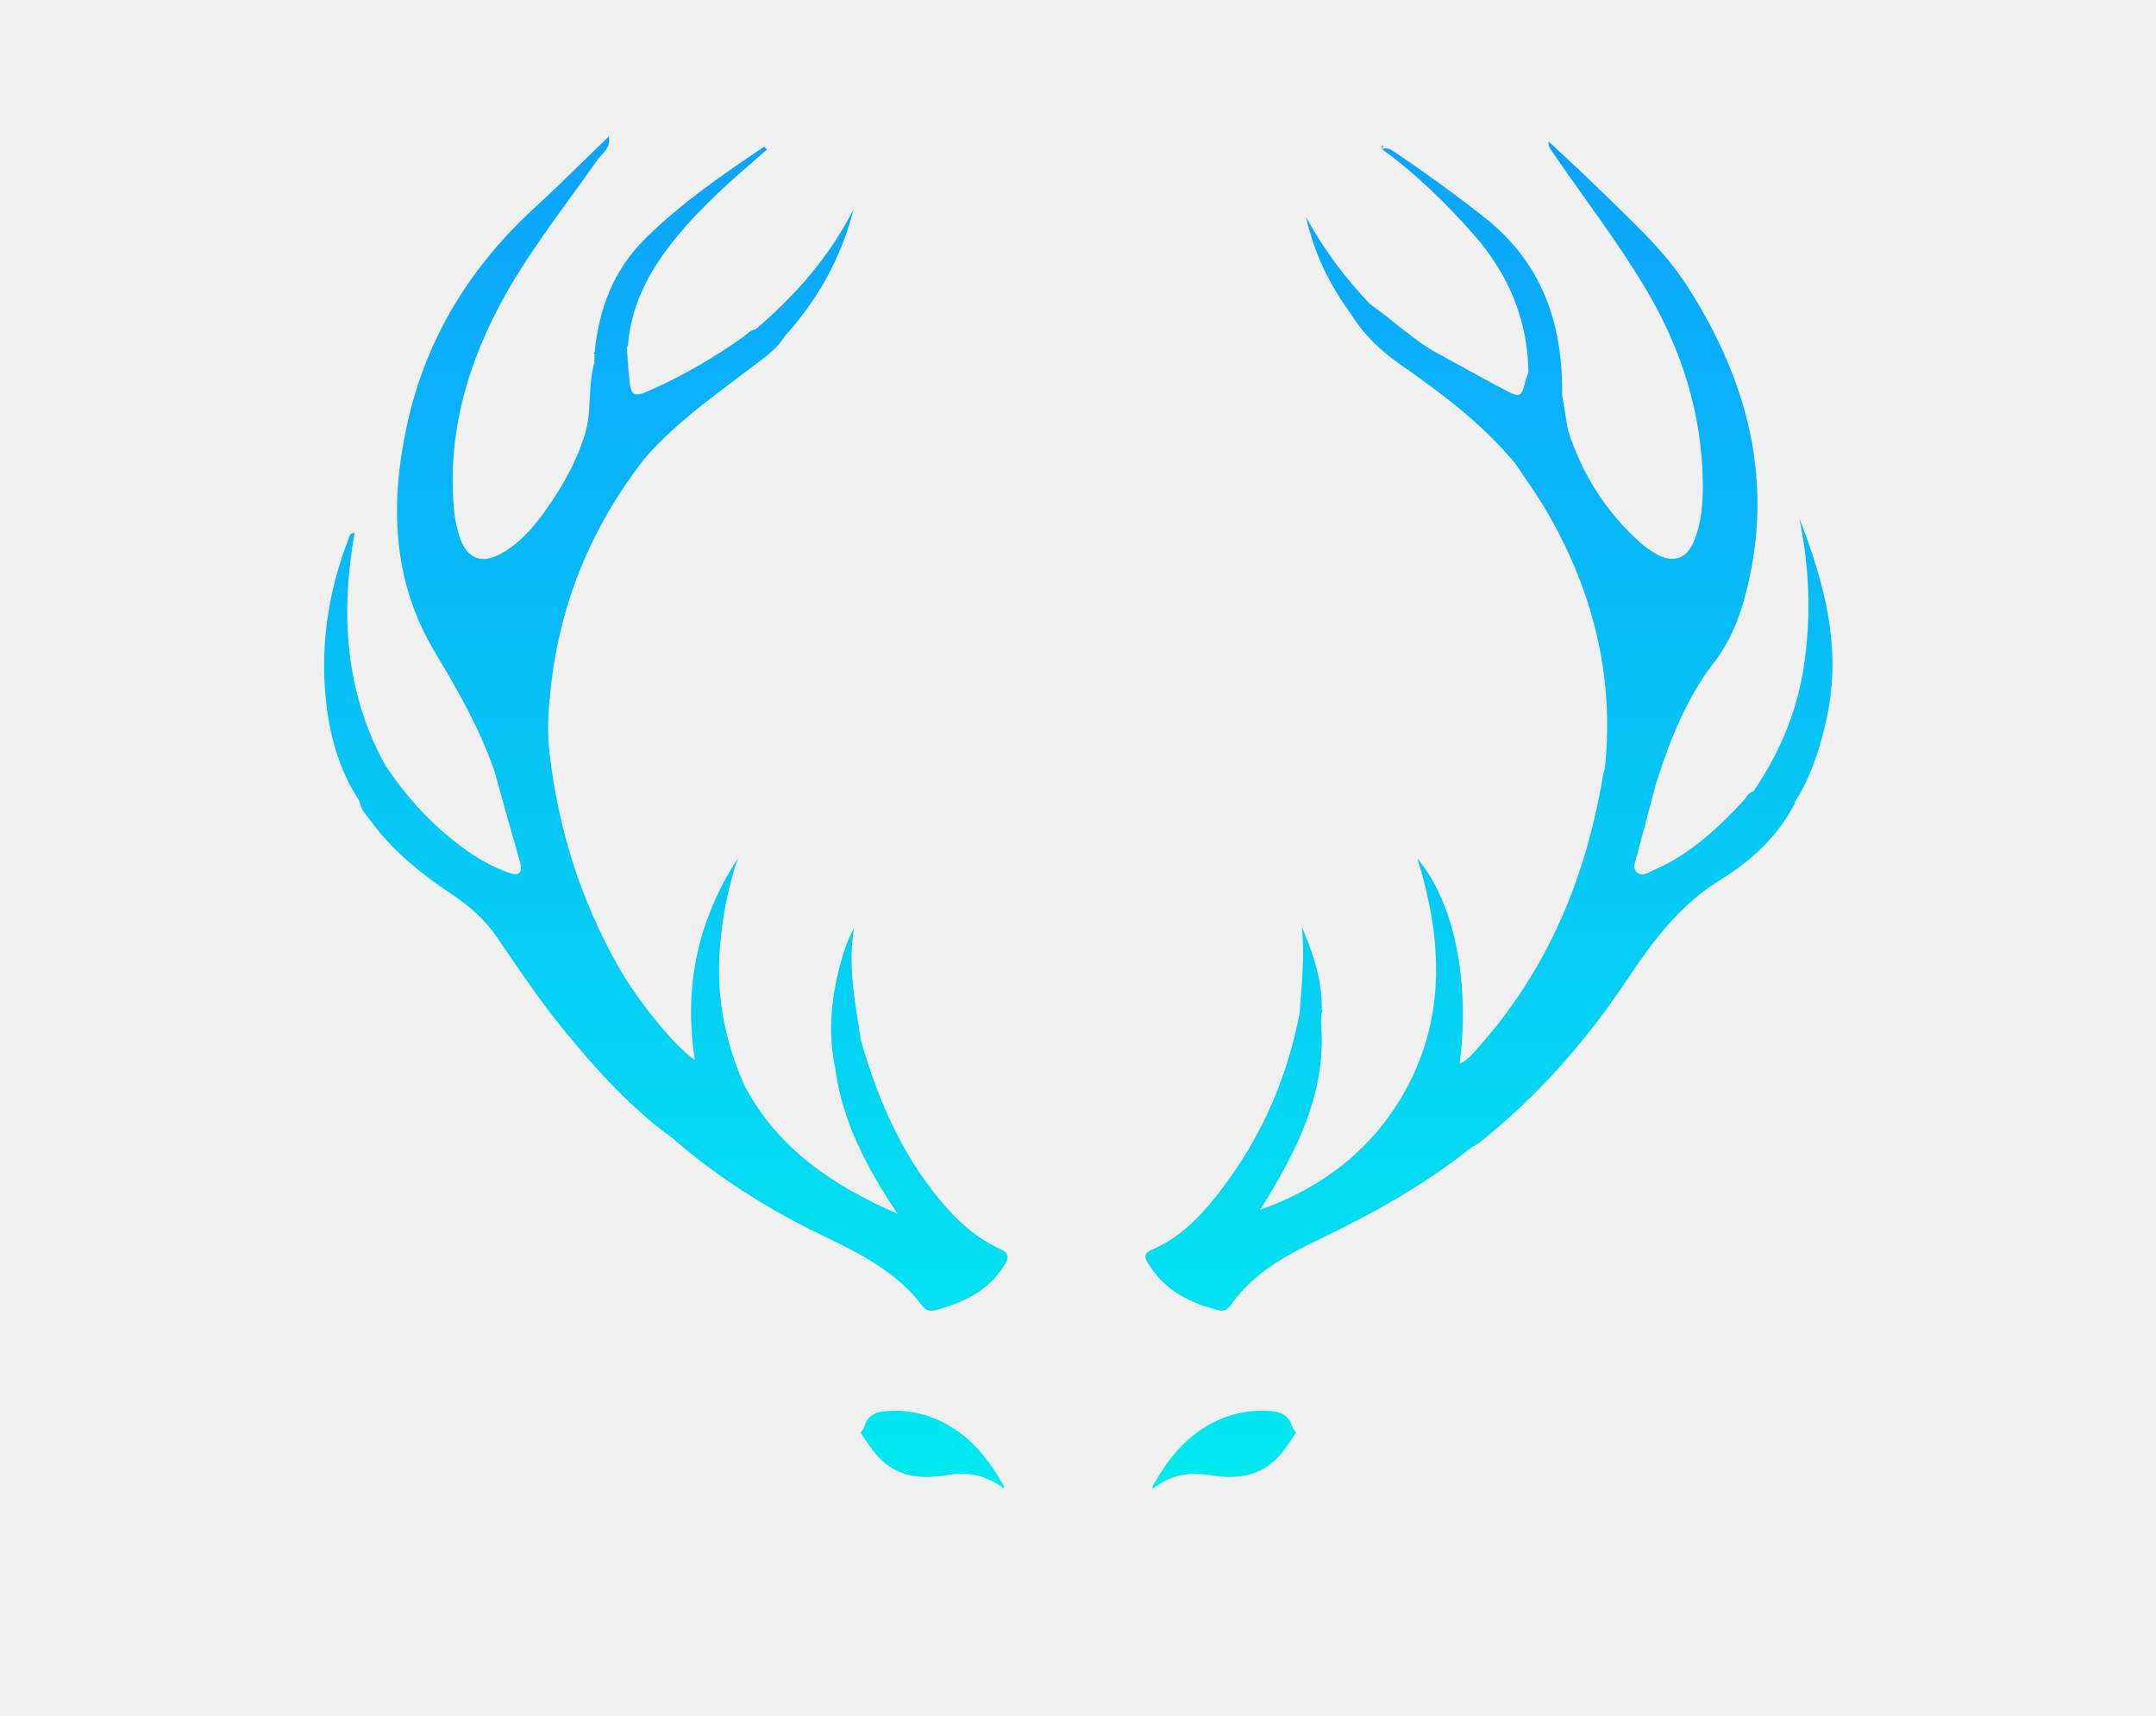
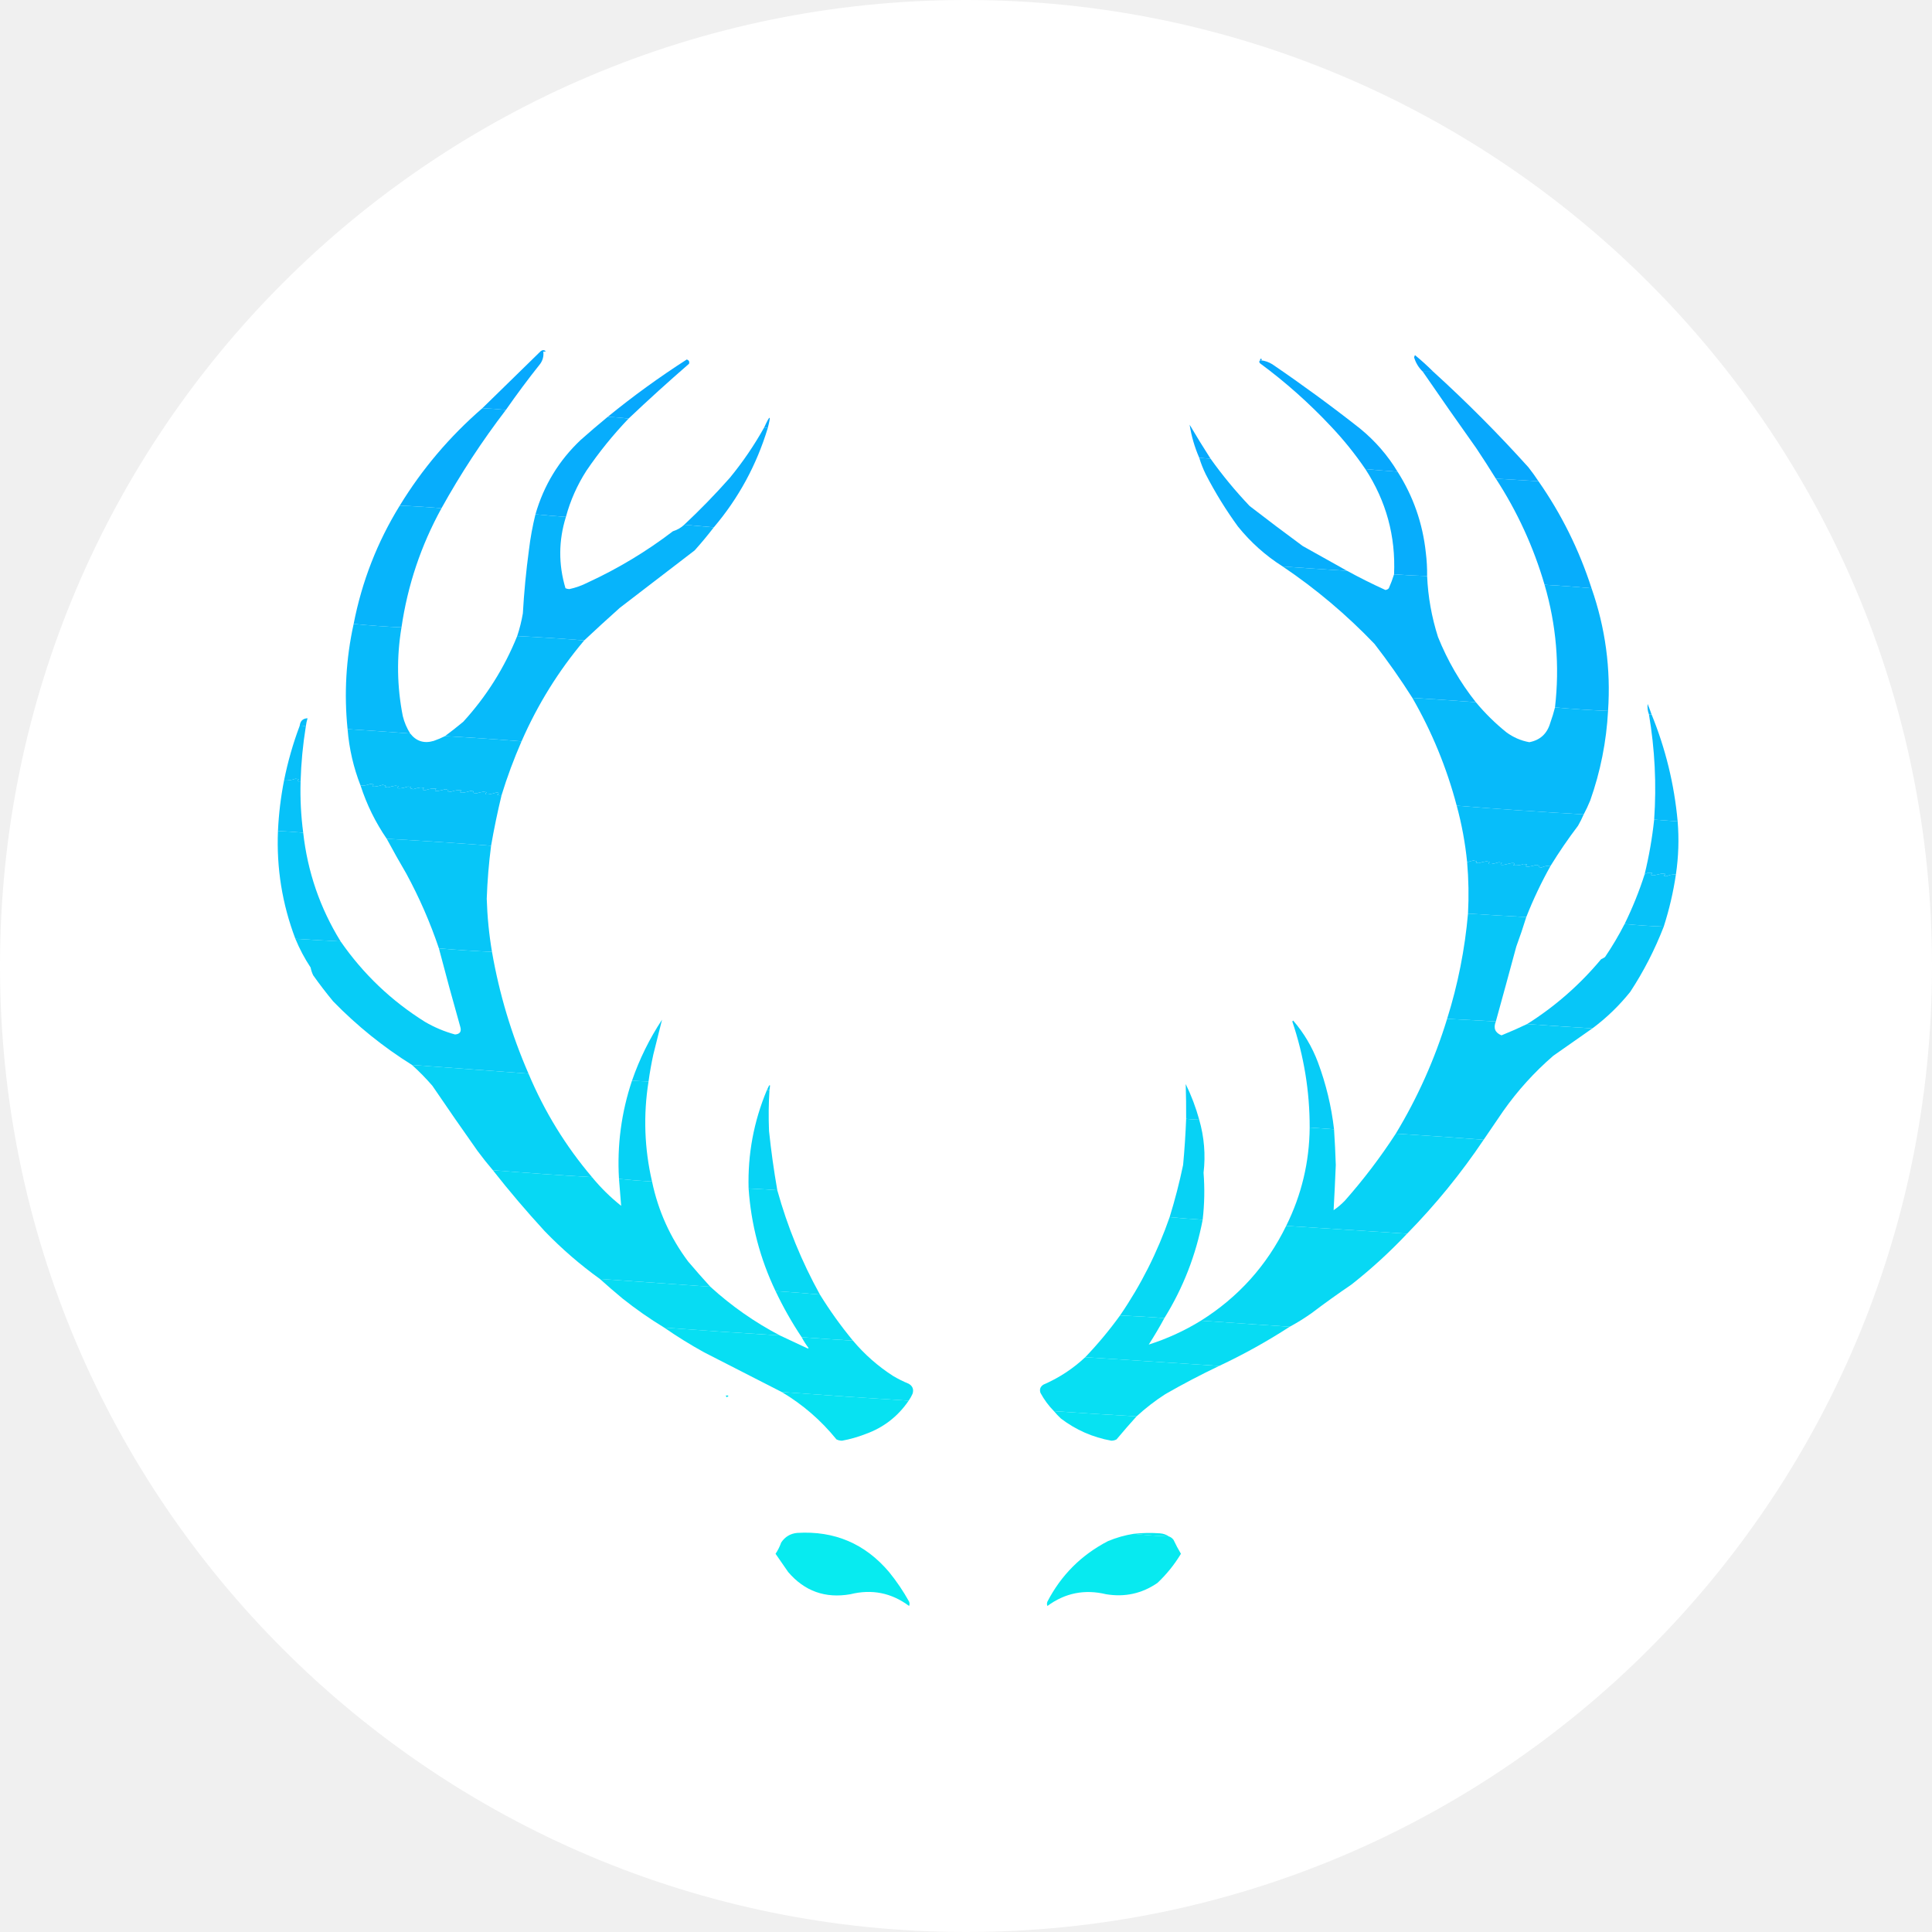
- <svg xmlns="http://www.w3.org/2000/svg" id="Layer_2" viewBox="0 0 2388 1900">
-   <defs>
-     <style>
-       .cls-1 {
-       fill: #fff;
-       }
- 
-       .cls-2 {
-       fill: url(#linear-gradient);
-       }
-     </style>
-     <linearGradient id="linear-gradient" x1="1194.28" y1="1648.81" x2="1194.28" y2="151.18" gradientUnits="userSpaceOnUse">
-       <stop offset="0" stop-color="#00eaef" />
-       <stop offset="1" stop-color="#0ca3fb" />
-     </linearGradient>
-   </defs>
-   <path class="cls-2" d="M674.16,151.3s.09-.12.09-.12c1.1.28,2.2.57,3.31.85-1.13-.24-2.26-.49-3.39-.73ZM1532.28,161.29l-1.51-.24c-.05,1.39-.1,2.78-.14,4.17,0,0,.05.07.05.06h0s0,0,0,0c0,0,.02,0,.02,0,0,0-.01,0-.02-.01.53-1.33,1.06-2.65,1.6-3.97ZM1992.9,573.9c11.29,54.66,13.36,109.6,4.97,164.78-7.66,50.35-27.19,96.05-55.81,138-5.87,1.07-7.57,6.64-10.98,10.31-28.88,30.99-59.66,59.6-99.15,76.74-5.82,2.53-13.12,8.2-19.2,2.28-5.04-4.91-1.31-12.04.27-18.05,7.01-26.72,14.16-53.41,21.25-80.11,15.32-47.96,33.46-94.42,64.78-134.86,16.03-20.7,26.23-44.88,33.13-70.08,34.36-125.41,5.01-239.4-63.35-345.97-25.82-40.25-61.46-71.91-95.16-105.14-19.01-18.74-38.81-36.68-58.25-54.97-.75,4.29.67,6.61,2.19,8.85,35.04,51.53,73.43,100.77,105.34,154.44,39.4,66.26,62.23,137.5,63.14,215,.26,21.96-1.35,44-9.98,64.62-8.01,19.15-22.45,24.23-40.54,14.49-6.55-3.53-12.89-7.85-18.43-12.81-38.29-34.28-64.89-76.17-80.51-125.09-2.13-12.98-4.27-25.95-6.4-38.93,1.01-78.51-22.03-146.2-86-196.59-32.65-25.71-66.24-50-100.65-73.22-4.06-2.74-8.04-4.41-12.84-2.31,37.56,27.16,70.46,59.38,101.06,94,38.85,43.96,60.52,94.88,61.12,154.08h0c-.9,2.11-2.11,4.14-2.66,6.34-5.25,20.95-5.7,21.54-24.53,11.7-24.52-12.81-48.55-26.56-72.9-39.71-27.56-14.89-49.77-37.06-75.24-54.79-27.96-29.01-51.71-61.11-71.08-96.65,8.75,39.35,25.78,74.71,49.4,107.02,13.81,22.44,32.4,40.6,53.68,55.45,46.76,32.63,92.26,66.52,128.84,110.89,10.8,16.2,22.37,31.95,32.29,48.68,52.85,89.14,77.77,184.87,66.84,288.83-.72,2.76-1.67,5.49-2.14,8.29-18.81,112.96-61.25,215.06-138.37,301.23-5.81,6.49-11.28,13.55-20.43,17.97,12.12-90.87-6.18-180.34-46.72-227.44,31.44,100.15,31.67,195.76-30.62,284.38-36.29,50.62-85.23,83.71-143.46,104.57,39.8-64.1,74.19-129.13,67.31-207.63.23-3.48.47-6.95.7-10.43.41-.89.92-1.75,1.17-2.67.07-.26-.63-.73-.98-1.09.73-32.41-9.61-62.04-21.98-91.25,3.22,31.87-.24,63.32-2.42,94.79-13.28,69.42-40.37,133.18-82.33,189.82-21.9,29.56-46.29,57.98-81.82,72.79-10.79,4.49-6.42,10.79-2.86,16.48,18,28.77,45.78,42.79,77.59,50.53,6.02,1.47,10.08-1.45,13.21-5.96,24.38-35.1,60.32-54.66,97.49-72.52,59.71-28.69,117.39-60.69,169.29-102.3,2.48-1.39,5.21-2.49,7.42-4.23,64.49-50.95,118.22-111.93,163.68-179.97,28.74-43.02,58.41-83.5,103.86-111.61,33.23-20.55,62.92-47.07,81.76-83.01.43-.71.96-1.39,1.24-2.16.05-.15-.21-.41-.49-.68,18.5-28.94,28.55-60.59,35.79-94.27,16.74-77.89-2.93-149.71-30.53-220.88ZM1107.32,1383.34c-26.72-12.16-47.76-31.8-66.37-54.23-43.11-51.94-68.96-112.39-87.4-176.52-6.12-41.31-14.99-82.43-7.54-124.82-5.46,10.24-9.54,20.35-12.62,30.77-12.21,41.33-17.45,83.17-8.05,125.91,7.78,59.67,36.13,110.77,68.73,160.09-71.31-31.11-133-72.2-169.71-142.55-21.2-47.78-31.08-97.61-27.19-149.96,2.57-34.55,8.89-68.34,20.1-101.19-43.82,67.33-60.45,141-47.59,223.35-23.64-16.04-64.03-66.87-84.57-103.08-41.87-73.83-66.89-153.02-76.46-237.24-2.25-19.98-1.83-39.96.22-59.94.64-.77.72-1.6.25-2.49,8.86-98.7,44.61-186.68,105.67-264.54,34.64-39.63,77.6-69.38,119.03-101.07,12.97-9.92,27.1-19.38,35.87-34.07,36.67-40.48,62.35-86.87,75.71-140.01-26.45,52.39-64.26,95.33-108.5,133.05-5.62.57-8.95,4.99-13.09,7.95-32.98,23.59-67.93,43.75-105,60.17-16.7,7.4-19.87,5.56-21.77-12.75-1.24-11.97-1.91-24-2.83-36.01.84-.23,1.28-.78,1.3-1.65.1-1.12.2-2.25.3-3.36,3.77-38.52,19.85-72.04,42.64-102.56,27.48-36.79,61.01-67.75,95.71-97.52,5.16-4.43,10.2-8.98,15.3-13.48-1-1.05-1.99-2.09-2.99-3.14-46.28,31.18-92.3,62.61-132.2,102.27-34.86,34.65-50.83,77.32-55.62,125.15l-.97,1.15s.82,1.25.82,1.25c.3-.43.45-.87.44-1.33,0,.45-.14.89-.44,1.33-.04,3.08-.09,6.17-.13,9.26-7.12,24.39-3.06,50.16-9.16,74.68-9.24,33.24-26.05,62.74-45.95,90.48-12.48,17.39-26.57,33.6-45.24,44.89-23.83,14.4-41.13,8.29-49.4-18.11-3.24-10.35-5.18-21.33-6.07-32.17-6.34-77.15,12.65-148.83,47.65-216.96,30.71-59.78,72.82-111.94,111.09-166.67,5.55-7.94,16.09-13.97,12.87-26.37l.09-.12c-26.94,25.98-53.31,52.58-80.92,77.81-71.38,65.24-120.4,143.54-141.75,238.38-19.88,88.35-17.76,175.08,29.85,254.57,25.55,42.67,50.05,85.21,66.2,132.28,9.32,33.21,18.5,66.46,28.02,99.61,4.08,14.2-1.41,17.08-13.73,12.41-15.63-5.92-30.24-13.76-43.95-23.38-36.79-25.84-66.71-58.21-91.42-95.57-44.6-80.97-49.49-167.55-33.79-257.2-6.26,1.04-5.86,4.65-6.74,6.94-21.8,56.34-31.14,114.76-25.43,174.87,3.89,40.96,14.43,80.41,37.56,115.43,1.4,9.68,8.3,16.3,13.68,23.59,24.36,32.99,56.06,58.03,89.78,80.53,18.99,12.67,35.5,27.37,48.46,46.27,23.82,34.73,47.13,69.86,73.81,102.53,36.18,44.3,74.33,86.68,120.97,120.5,51.14,44.56,108.16,80.13,169.16,109.31,40.32,19.29,79.59,39.67,107.41,76.3,3.63,4.78,7.81,6.69,13.43,5.21,31.38-8.23,59.72-21.03,77.7-50.2,5.29-8.58,5.29-13.26-5.23-18.05ZM1063.77,1587.56c-26.21-19.47-54.37-26.9-83.51-24.35-10.37.91-18.98,4.29-23.21,17.58-.79,2.47-2.62,4.29-3.97,6.41,5.85,8.14,11.28,16.91,17.64,24.3,17.6,20.43,38.45,25.19,60.09,24.45,7.83-.27,15.58-1.65,23.35-2.69,19.99-2.67,39.25,1.51,57.52,15.47,1.2-1.56.15-2.83-.57-4.1-13.05-22.92-28.48-43.07-47.34-57.07ZM1408.27,1563.17c-29.14-2.52-57.3,4.93-83.49,24.43-18.84,14.03-34.27,34.18-47.3,57.12-.72,1.27-1.77,2.54-.57,4.1,18.26-13.97,37.52-18.18,57.51-15.52,7.76,1.03,15.52,2.4,23.35,2.66,21.63.72,42.48-4.06,60.07-24.51,6.36-7.39,11.78-16.17,17.63-24.31-1.35-2.12-3.18-3.94-3.97-6.41-4.25-13.28-12.86-16.66-23.22-17.56Z" />
+ <svg xmlns="http://www.w3.org/2000/svg" width="80" height="80" viewBox="0 0 80 80" fill="none">
+   <path d="M0 40C0 17.909 17.909 0 40 0C62.091 0 80 17.909 80 40C80 62.091 62.091 80 40 80C17.909 80 0 62.091 0 40Z" fill="white" />
+   <g opacity="0.97">
+     <path fill-rule="evenodd" clip-rule="evenodd" d="M20.948 16.973C20.624 16.941 20.3 16.917 19.975 16.901C20.777 16.116 21.581 15.329 22.389 14.542C22.456 14.486 22.528 14.486 22.605 14.542C22.57 14.559 22.535 14.566 22.497 14.56C22.519 14.745 22.477 14.913 22.371 15.064C21.875 15.686 21.401 16.323 20.948 16.973Z" fill="#00A7FD" />
+     <path fill-rule="evenodd" clip-rule="evenodd" d="M59.346 15.389H58.914C58.743 15.223 58.622 15.025 58.554 14.794C58.566 14.764 58.578 14.734 58.59 14.704C58.854 14.921 59.106 15.149 59.346 15.389Z" fill="#00A1FD" />
+     <path fill-rule="evenodd" clip-rule="evenodd" d="M52.214 14.92H52.178C52.173 14.889 52.185 14.865 52.214 14.848C52.26 14.876 52.26 14.899 52.214 14.92Z" fill="#00A1FD" />
+     <path fill-rule="evenodd" clip-rule="evenodd" d="M26.027 17.334C25.741 17.296 25.453 17.272 25.162 17.262C26.208 16.408 27.3 15.616 28.44 14.884C28.528 14.918 28.558 14.978 28.53 15.064C27.679 15.802 26.844 16.558 26.027 17.334Z" fill="#00A6FD" />
+     <path fill-rule="evenodd" clip-rule="evenodd" d="M52.178 14.92H52.214C52.378 14.937 52.534 14.991 52.682 15.082C53.925 15.929 55.138 16.817 56.32 17.748C56.943 18.258 57.459 18.852 57.869 19.531C57.424 19.5 56.98 19.464 56.536 19.423C56.111 18.799 55.637 18.21 55.114 17.658C54.21 16.694 53.231 15.823 52.178 15.046C52.131 15 52.132 14.958 52.178 14.92Z" fill="#00A6FD" />
+     <path fill-rule="evenodd" clip-rule="evenodd" d="M58.914 15.389H59.346C60.727 16.643 62.041 17.964 63.29 19.351C63.436 19.538 63.575 19.73 63.705 19.927C63.116 19.889 62.528 19.853 61.94 19.819C61.677 19.395 61.407 18.974 61.129 18.558C60.381 17.506 59.642 16.449 58.914 15.389Z" fill="#00A6FD" />
+     <path fill-rule="evenodd" clip-rule="evenodd" d="M19.975 16.901C20.3 16.917 20.624 16.941 20.948 16.973C19.961 18.263 19.072 19.619 18.282 21.044C17.707 20.995 17.13 20.959 16.553 20.936C17.48 19.419 18.62 18.075 19.975 16.901Z" fill="#00ABFC" />
+     <path fill-rule="evenodd" clip-rule="evenodd" d="M25.162 17.262C25.453 17.272 25.741 17.296 26.027 17.334C25.384 18.006 24.801 18.727 24.28 19.495C23.899 20.088 23.617 20.724 23.433 21.404C23.011 21.373 22.591 21.337 22.172 21.296C22.517 20.096 23.142 19.069 24.046 18.216C24.413 17.89 24.785 17.572 25.162 17.262Z" fill="#00ABFC" />
+     <path fill-rule="evenodd" clip-rule="evenodd" d="M31.79 17.73C31.742 17.718 31.694 17.706 31.646 17.694C31.889 17.157 31.937 17.169 31.79 17.73Z" fill="#00A7FD" />
+     <path fill-rule="evenodd" clip-rule="evenodd" d="M50.125 18.991C49.968 18.982 49.812 18.97 49.657 18.954C49.465 18.511 49.332 18.055 49.26 17.586C49.54 18.061 49.828 18.529 50.125 18.991Z" fill="#00A7FD" />
+     <path fill-rule="evenodd" clip-rule="evenodd" d="M31.646 17.694C31.694 17.706 31.742 17.718 31.79 17.73C31.325 19.26 30.581 20.629 29.557 21.836C29.149 21.797 28.741 21.761 28.332 21.728C28.992 21.11 29.623 20.461 30.223 19.783C30.76 19.129 31.234 18.433 31.646 17.694Z" fill="#00ACFC" />
+     <path fill-rule="evenodd" clip-rule="evenodd" d="M49.657 18.954C49.812 18.97 49.968 18.982 50.125 18.991C50.616 19.68 51.156 20.334 51.746 20.954C52.471 21.515 53.204 22.067 53.943 22.61C54.557 22.954 55.17 23.296 55.78 23.637C54.891 23.581 54.003 23.52 53.114 23.457C52.407 23.009 51.788 22.457 51.259 21.8C50.761 21.116 50.317 20.395 49.927 19.639C49.819 19.417 49.728 19.189 49.657 18.954Z" fill="#00ACFC" />
+     <path fill-rule="evenodd" clip-rule="evenodd" d="M56.536 19.423C56.98 19.464 57.424 19.5 57.869 19.531C58.519 20.55 58.91 21.667 59.04 22.881C59.08 23.204 59.098 23.528 59.094 23.853C58.637 23.839 58.181 23.815 57.725 23.781C57.796 22.204 57.4 20.752 56.536 19.423Z" fill="#00ABFC" />
+     <path fill-rule="evenodd" clip-rule="evenodd" d="M61.94 19.819C62.528 19.853 63.116 19.889 63.705 19.927C64.655 21.288 65.388 22.765 65.902 24.357C65.255 24.298 64.607 24.25 63.957 24.213C63.499 22.646 62.826 21.181 61.94 19.819Z" fill="#00ABFC" />
+     <path fill-rule="evenodd" clip-rule="evenodd" d="M16.553 20.936C17.13 20.959 17.707 20.995 18.282 21.044C17.432 22.588 16.88 24.233 16.625 25.978C15.962 25.949 15.301 25.901 14.644 25.834C14.985 24.08 15.621 22.447 16.553 20.936Z" fill="#00B2FB" />
+     <path fill-rule="evenodd" clip-rule="evenodd" d="M22.172 21.296C22.591 21.337 23.011 21.373 23.433 21.404C23.127 22.386 23.121 23.37 23.415 24.357C23.466 24.38 23.52 24.392 23.577 24.393C23.84 24.336 24.092 24.246 24.334 24.123C25.594 23.542 26.771 22.833 27.864 21.998C28.044 21.943 28.2 21.853 28.332 21.728C28.741 21.761 29.149 21.797 29.557 21.836C29.306 22.163 29.042 22.481 28.764 22.791C27.732 23.583 26.699 24.375 25.666 25.168C25.168 25.612 24.676 26.063 24.19 26.519C23.266 26.443 22.342 26.383 21.416 26.338C21.517 26.033 21.595 25.72 21.65 25.402C21.7 24.522 21.784 23.645 21.902 22.773C21.961 22.274 22.052 21.782 22.172 21.296Z" fill="#00B2FB" />
+     <path fill-rule="evenodd" clip-rule="evenodd" d="M53.114 23.457C54.003 23.52 54.891 23.581 55.78 23.637C56.299 23.92 56.827 24.184 57.365 24.429C57.423 24.424 57.471 24.401 57.509 24.357C57.593 24.166 57.665 23.973 57.725 23.781C58.181 23.815 58.637 23.839 59.094 23.853C59.131 24.709 59.281 25.549 59.544 26.375C59.939 27.356 60.461 28.257 61.111 29.076C60.235 29.011 59.358 28.951 58.482 28.896C57.996 28.128 57.474 27.384 56.915 26.663C55.755 25.452 54.489 24.384 53.114 23.457Z" fill="#00B1FB" />
+     <path fill-rule="evenodd" clip-rule="evenodd" d="M63.957 24.213C64.607 24.25 65.255 24.298 65.902 24.357C66.476 26 66.704 27.693 66.586 29.436C65.852 29.407 65.12 29.359 64.389 29.292C64.587 27.57 64.443 25.877 63.957 24.213Z" fill="#00B2FB" />
+     <path fill-rule="evenodd" clip-rule="evenodd" d="M14.644 25.834C15.301 25.901 15.962 25.949 16.625 25.978C16.419 27.205 16.437 28.43 16.679 29.652C16.743 29.911 16.845 30.151 16.985 30.373C16.121 30.306 15.257 30.246 14.392 30.192C14.243 28.727 14.327 27.274 14.644 25.834Z" fill="#00B8FA" />
+     <path fill-rule="evenodd" clip-rule="evenodd" d="M21.416 26.338C22.342 26.383 23.266 26.443 24.19 26.519C23.126 27.781 22.262 29.173 21.596 30.697C20.541 30.611 19.484 30.539 18.426 30.481C18.682 30.291 18.934 30.093 19.183 29.886C20.139 28.839 20.884 27.657 21.416 26.338Z" fill="#00B8FA" />
+     <path fill-rule="evenodd" clip-rule="evenodd" d="M58.482 28.896C59.358 28.951 60.235 29.011 61.111 29.076C61.488 29.531 61.909 29.945 62.372 30.319C62.658 30.531 62.976 30.669 63.326 30.733C63.773 30.647 64.061 30.383 64.191 29.94C64.269 29.723 64.335 29.507 64.389 29.292C65.12 29.359 65.852 29.407 66.586 29.436C66.518 30.708 66.272 31.945 65.848 33.146C65.766 33.346 65.676 33.538 65.578 33.722C63.822 33.623 62.069 33.503 60.319 33.362C59.904 31.79 59.292 30.301 58.482 28.896Z" fill="#00B8FA" />
+     <path fill-rule="evenodd" clip-rule="evenodd" d="M68.387 29.58H68.279C68.226 29.441 68.208 29.297 68.225 29.148C68.283 29.291 68.337 29.435 68.387 29.58Z" fill="#00B5FB" />
+     <path fill-rule="evenodd" clip-rule="evenodd" d="M68.279 29.58H68.387C68.968 31.003 69.328 32.479 69.468 34.011C69.144 33.988 68.82 33.964 68.495 33.938C68.596 32.477 68.524 31.024 68.279 29.58Z" fill="#00B9FA" />
+     <path fill-rule="evenodd" clip-rule="evenodd" d="M12.663 30.084C12.583 30.053 12.499 30.041 12.411 30.049C12.435 29.85 12.543 29.748 12.735 29.742C12.701 29.854 12.677 29.967 12.663 30.084Z" fill="#00BBFA" />
+     <path fill-rule="evenodd" clip-rule="evenodd" d="M12.411 30.049C12.499 30.041 12.583 30.053 12.663 30.084C12.541 30.836 12.469 31.592 12.447 32.354C12.31 32.371 12.286 32.341 12.375 32.264C12.327 32.258 12.279 32.252 12.231 32.246C12.082 32.302 11.926 32.326 11.762 32.318C11.917 31.543 12.133 30.787 12.411 30.049Z" fill="#00BDF9" />
+     <path fill-rule="evenodd" clip-rule="evenodd" d="M14.392 30.192C15.257 30.246 16.121 30.306 16.985 30.373C17.237 30.694 17.561 30.797 17.958 30.679C18.12 30.623 18.277 30.557 18.426 30.481C19.484 30.539 20.541 30.611 21.596 30.697C21.277 31.427 21 32.172 20.768 32.93C20.706 32.936 20.646 32.93 20.588 32.912C20.683 32.841 20.665 32.81 20.534 32.822C20.434 32.855 20.332 32.879 20.227 32.894C20.091 32.908 20.067 32.879 20.155 32.804C20.107 32.798 20.059 32.792 20.011 32.786C19.906 32.801 19.805 32.825 19.705 32.858C19.663 32.846 19.621 32.834 19.579 32.822C19.587 32.801 19.599 32.783 19.615 32.768C19.573 32.762 19.531 32.756 19.489 32.75C19.39 32.783 19.288 32.806 19.183 32.822C19.046 32.836 19.023 32.806 19.111 32.732C19.063 32.726 19.015 32.72 18.967 32.714C18.862 32.729 18.76 32.753 18.66 32.786C18.618 32.78 18.577 32.774 18.534 32.768C18.551 32.753 18.563 32.735 18.57 32.714C18.528 32.702 18.486 32.69 18.444 32.678C18.345 32.711 18.243 32.734 18.138 32.75C18.002 32.764 17.978 32.734 18.066 32.66C17.919 32.643 17.775 32.661 17.634 32.714C17.497 32.728 17.474 32.698 17.562 32.624C17.514 32.618 17.466 32.612 17.418 32.606C17.313 32.621 17.211 32.645 17.112 32.678C17.069 32.666 17.028 32.654 16.985 32.642C16.993 32.621 17.005 32.603 17.021 32.588C16.979 32.582 16.938 32.576 16.895 32.57C16.796 32.603 16.694 32.626 16.589 32.642C16.453 32.656 16.429 32.626 16.517 32.552C16.469 32.546 16.421 32.54 16.373 32.534C16.268 32.549 16.166 32.573 16.067 32.606C16.025 32.6 15.983 32.594 15.941 32.588C15.957 32.573 15.969 32.555 15.977 32.534C15.935 32.522 15.893 32.51 15.851 32.498C15.751 32.531 15.649 32.554 15.545 32.57C15.408 32.584 15.384 32.554 15.473 32.48C15.425 32.474 15.377 32.468 15.329 32.462C15.204 32.513 15.072 32.537 14.932 32.534C14.638 31.784 14.458 31.004 14.392 30.192Z" fill="#00BDF9" />
+     <path fill-rule="evenodd" clip-rule="evenodd" d="M12.447 32.354C12.426 33.067 12.462 33.775 12.555 34.479C12.207 34.449 11.859 34.424 11.51 34.407C11.542 33.703 11.626 33.007 11.762 32.318C11.926 32.326 12.082 32.302 12.231 32.246C12.279 32.252 12.327 32.258 12.375 32.264C12.286 32.341 12.31 32.371 12.447 32.354Z" fill="#00C0F9" />
+     <path fill-rule="evenodd" clip-rule="evenodd" d="M20.768 32.93C20.601 33.623 20.456 34.319 20.335 35.019C18.896 34.908 17.455 34.813 16.013 34.731C15.548 34.054 15.188 33.322 14.932 32.534C15.072 32.537 15.204 32.513 15.329 32.462C15.377 32.468 15.425 32.474 15.473 32.48C15.384 32.554 15.408 32.584 15.545 32.57C15.649 32.554 15.751 32.531 15.851 32.498C15.893 32.51 15.935 32.522 15.977 32.534C15.969 32.555 15.957 32.573 15.941 32.588C15.983 32.594 16.025 32.6 16.067 32.606C16.166 32.573 16.268 32.549 16.373 32.534C16.421 32.54 16.469 32.546 16.517 32.552C16.429 32.626 16.453 32.656 16.589 32.642C16.694 32.626 16.796 32.603 16.895 32.57C16.938 32.576 16.979 32.582 17.021 32.588C17.005 32.603 16.993 32.621 16.985 32.642C17.028 32.654 17.069 32.666 17.112 32.678C17.211 32.645 17.313 32.621 17.418 32.606C17.466 32.612 17.514 32.618 17.562 32.624C17.474 32.698 17.497 32.728 17.634 32.714C17.775 32.661 17.919 32.643 18.066 32.66C17.978 32.734 18.002 32.764 18.138 32.75C18.243 32.734 18.345 32.711 18.444 32.678C18.486 32.69 18.528 32.702 18.57 32.714C18.563 32.735 18.551 32.753 18.534 32.768C18.577 32.774 18.618 32.78 18.66 32.786C18.76 32.753 18.862 32.729 18.967 32.714C19.015 32.72 19.063 32.726 19.111 32.732C19.023 32.806 19.046 32.836 19.183 32.822C19.288 32.806 19.39 32.783 19.489 32.75C19.531 32.756 19.573 32.762 19.615 32.768C19.599 32.783 19.587 32.801 19.579 32.822C19.621 32.834 19.663 32.846 19.705 32.858C19.805 32.825 19.906 32.801 20.011 32.786C20.059 32.792 20.107 32.798 20.155 32.804C20.067 32.879 20.091 32.908 20.227 32.894C20.332 32.879 20.434 32.855 20.534 32.822C20.665 32.81 20.683 32.841 20.588 32.912C20.646 32.93 20.706 32.936 20.768 32.93Z" fill="#00BFF9" />
+     <path fill-rule="evenodd" clip-rule="evenodd" d="M60.319 33.362C62.069 33.503 63.822 33.623 65.578 33.722C65.509 33.882 65.431 34.038 65.344 34.191C64.938 34.725 64.56 35.277 64.209 35.848C64.075 35.843 63.949 35.867 63.831 35.92C63.788 35.913 63.747 35.908 63.705 35.902C63.721 35.887 63.733 35.869 63.741 35.848C63.699 35.836 63.657 35.823 63.614 35.812C63.516 35.844 63.413 35.868 63.308 35.884C63.172 35.898 63.148 35.868 63.236 35.794C63.188 35.787 63.14 35.782 63.092 35.776C62.951 35.829 62.807 35.847 62.66 35.83C62.748 35.755 62.724 35.725 62.588 35.739C62.48 35.764 62.372 35.787 62.264 35.812C62.127 35.826 62.103 35.796 62.192 35.721C62.15 35.715 62.108 35.71 62.066 35.703C61.967 35.736 61.864 35.76 61.76 35.776C61.623 35.79 61.599 35.76 61.687 35.685C61.639 35.679 61.591 35.674 61.543 35.667C61.438 35.683 61.336 35.707 61.237 35.739C61.195 35.733 61.153 35.728 61.111 35.721C61.128 35.707 61.14 35.689 61.147 35.667C61.105 35.656 61.063 35.643 61.021 35.631C60.928 35.648 60.838 35.671 60.751 35.703C60.672 34.91 60.528 34.13 60.319 33.362Z" fill="#00BCFA" />
+     <path fill-rule="evenodd" clip-rule="evenodd" d="M68.495 33.938C68.82 33.964 69.144 33.988 69.468 34.011C69.528 34.748 69.504 35.48 69.396 36.208C69.262 36.203 69.136 36.227 69.018 36.28C68.886 36.291 68.868 36.261 68.964 36.19C68.916 36.184 68.868 36.178 68.82 36.172C68.712 36.196 68.603 36.22 68.495 36.244C68.359 36.258 68.335 36.228 68.423 36.154C68.304 36.12 68.196 36.138 68.099 36.208C68.282 35.459 68.414 34.703 68.495 33.938Z" fill="#00BDFA" />
+     <path fill-rule="evenodd" clip-rule="evenodd" d="M11.51 34.407C11.859 34.424 12.207 34.449 12.555 34.479C12.735 36.099 13.251 37.6 14.104 38.981C13.479 38.949 12.855 38.912 12.231 38.873C11.686 37.436 11.445 35.948 11.51 34.407Z" fill="#00C4F8" />
+     <path fill-rule="evenodd" clip-rule="evenodd" d="M16.013 34.731C17.455 34.813 18.896 34.908 20.335 35.019C20.24 35.748 20.18 36.481 20.155 37.216C20.177 37.954 20.249 38.686 20.372 39.413C19.638 39.381 18.905 39.333 18.174 39.269C17.815 38.203 17.365 37.17 16.823 36.172C16.543 35.695 16.273 35.215 16.013 34.731Z" fill="#00C4F8" />
+     <path fill-rule="evenodd" clip-rule="evenodd" d="M64.209 35.848C63.823 36.535 63.487 37.244 63.2 37.973C62.396 37.93 61.591 37.882 60.787 37.829C60.824 37.12 60.812 36.412 60.751 35.703C60.838 35.671 60.928 35.648 61.021 35.631C61.063 35.643 61.105 35.656 61.147 35.667C61.14 35.689 61.128 35.707 61.111 35.721C61.153 35.728 61.195 35.733 61.237 35.739C61.336 35.707 61.438 35.683 61.543 35.667C61.591 35.674 61.639 35.679 61.687 35.685C61.599 35.76 61.623 35.79 61.76 35.776C61.864 35.76 61.967 35.736 62.066 35.703C62.108 35.71 62.15 35.715 62.192 35.721C62.103 35.796 62.127 35.826 62.264 35.812C62.372 35.787 62.48 35.764 62.588 35.739C62.724 35.725 62.748 35.755 62.66 35.83C62.807 35.847 62.951 35.829 63.092 35.776C63.14 35.782 63.188 35.787 63.236 35.794C63.148 35.868 63.172 35.898 63.308 35.884C63.413 35.868 63.516 35.844 63.614 35.812C63.657 35.823 63.699 35.836 63.741 35.848C63.733 35.869 63.721 35.887 63.705 35.902C63.747 35.908 63.788 35.913 63.831 35.92C63.949 35.867 64.075 35.843 64.209 35.848Z" fill="#00BFF9" />
+     <path fill-rule="evenodd" clip-rule="evenodd" d="M69.396 36.208C69.287 36.943 69.119 37.663 68.892 38.369C68.35 38.348 67.809 38.312 67.271 38.261C67.598 37.594 67.874 36.91 68.099 36.208C68.196 36.138 68.304 36.12 68.423 36.154C68.335 36.228 68.359 36.258 68.495 36.244C68.603 36.22 68.712 36.196 68.82 36.172C68.868 36.178 68.916 36.184 68.964 36.19C68.868 36.261 68.886 36.291 69.018 36.28C69.136 36.227 69.262 36.203 69.396 36.208Z" fill="#00C0F9" />
+     <path fill-rule="evenodd" clip-rule="evenodd" d="M60.787 37.829C61.591 37.882 62.396 37.93 63.2 37.973C63.073 38.384 62.935 38.792 62.786 39.197C62.506 40.235 62.224 41.267 61.94 42.295C61.267 42.262 60.595 42.226 59.922 42.187C60.368 40.765 60.656 39.313 60.787 37.829Z" fill="#00C4F8" />
+     <path fill-rule="evenodd" clip-rule="evenodd" d="M67.271 38.261C67.809 38.312 68.35 38.348 68.892 38.369C68.524 39.32 68.062 40.221 67.505 41.07C67.046 41.643 66.524 42.148 65.938 42.583C65.037 42.528 64.136 42.468 63.236 42.403C64.392 41.674 65.413 40.78 66.298 39.72C66.355 39.694 66.409 39.664 66.46 39.63C66.758 39.19 67.028 38.734 67.271 38.261Z" fill="#00C4F8" />
+     <path fill-rule="evenodd" clip-rule="evenodd" d="M12.231 38.873C12.855 38.912 13.479 38.949 14.104 38.981C15.04 40.331 16.205 41.442 17.598 42.313C17.991 42.542 18.405 42.716 18.841 42.835C19.046 42.821 19.118 42.713 19.057 42.511C18.751 41.433 18.457 40.352 18.174 39.269C18.905 39.333 19.638 39.381 20.372 39.413C20.675 41.156 21.179 42.836 21.884 44.456C20.275 44.336 18.667 44.216 17.058 44.096C15.871 43.354 14.784 42.478 13.798 41.467C13.508 41.117 13.231 40.756 12.969 40.386C12.919 40.283 12.883 40.175 12.861 40.062C12.613 39.687 12.403 39.29 12.231 38.873Z" fill="#00CBF7" />
+     <path fill-rule="evenodd" clip-rule="evenodd" d="M59.922 42.187C60.595 42.226 61.267 42.262 61.94 42.295C61.829 42.571 61.907 42.764 62.174 42.871C62.532 42.726 62.887 42.57 63.236 42.403C64.136 42.468 65.037 42.528 65.938 42.583C65.4 42.961 64.86 43.339 64.317 43.718C63.53 44.399 62.84 45.161 62.246 46.005C61.975 46.402 61.705 46.798 61.435 47.194C60.223 47.102 59.011 47.017 57.797 46.941C58.701 45.446 59.409 43.861 59.922 42.187Z" fill="#00CAF7" />
+     <path fill-rule="evenodd" clip-rule="evenodd" d="M26.855 44.78C26.627 44.775 26.398 44.763 26.171 44.744C26.48 43.85 26.894 43.01 27.414 42.223C27.295 42.7 27.175 43.18 27.053 43.664C26.972 44.034 26.906 44.406 26.855 44.78Z" fill="#00CDF7" />
+     <path fill-rule="evenodd" clip-rule="evenodd" d="M55.24 46.761C54.904 46.734 54.568 46.71 54.231 46.689C54.233 45.185 53.992 43.72 53.511 42.295C53.523 42.283 53.535 42.271 53.547 42.259C53.989 42.77 54.331 43.346 54.573 43.988C54.908 44.887 55.13 45.811 55.24 46.761Z" fill="#00CBF7" />
+     <path fill-rule="evenodd" clip-rule="evenodd" d="M17.058 44.096C18.667 44.216 20.275 44.336 21.884 44.456C22.544 46.026 23.421 47.455 24.514 48.742C23.143 48.664 21.774 48.567 20.407 48.454C20.19 48.199 19.979 47.935 19.777 47.662C19.144 46.767 18.52 45.867 17.904 44.96C17.639 44.653 17.357 44.365 17.058 44.096Z" fill="#00D1F6" />
+     <path fill-rule="evenodd" clip-rule="evenodd" d="M26.171 44.744C26.398 44.763 26.627 44.775 26.855 44.78C26.634 46.171 26.682 47.551 26.999 48.923C26.54 48.899 26.084 48.863 25.631 48.815C25.548 47.423 25.728 46.067 26.171 44.744Z" fill="#00D1F5" />
+     <path fill-rule="evenodd" clip-rule="evenodd" d="M49.657 46.365C49.476 46.361 49.295 46.349 49.116 46.329C49.119 45.848 49.112 45.367 49.098 44.888C49.33 45.362 49.516 45.854 49.657 46.365Z" fill="#00CDF7" />
+     <path fill-rule="evenodd" clip-rule="evenodd" d="M31.862 45.141H31.754C31.875 44.861 31.911 44.861 31.862 45.141Z" fill="#00CEF7" />
+     <path fill-rule="evenodd" clip-rule="evenodd" d="M31.754 45.141H31.862C31.826 45.704 31.82 46.269 31.844 46.834C31.93 47.655 32.044 48.471 32.186 49.283C31.791 49.255 31.394 49.232 30.998 49.211C30.958 47.798 31.21 46.441 31.754 45.141Z" fill="#00D2F5" />
+     <path fill-rule="evenodd" clip-rule="evenodd" d="M49.116 46.329C49.295 46.349 49.476 46.361 49.657 46.365C49.864 47.088 49.924 47.82 49.837 48.562C49.887 49.211 49.875 49.859 49.8 50.507C49.343 50.478 48.887 50.442 48.432 50.399C48.651 49.689 48.838 48.968 48.99 48.238C49.049 47.603 49.091 46.966 49.116 46.329Z" fill="#00D1F5" />
+     <path fill-rule="evenodd" clip-rule="evenodd" d="M54.231 46.689C54.568 46.71 54.904 46.734 55.24 46.761C55.272 47.253 55.296 47.745 55.312 48.238C55.286 48.864 55.257 49.488 55.222 50.111C55.391 49.996 55.547 49.864 55.69 49.715C56.463 48.84 57.165 47.916 57.797 46.941C59.011 47.017 60.223 47.102 61.435 47.194C60.5 48.585 59.444 49.882 58.265 51.084C56.597 50.974 54.928 50.866 53.258 50.76C53.894 49.479 54.218 48.122 54.231 46.689Z" fill="#00D1F6" />
+     <path fill-rule="evenodd" clip-rule="evenodd" d="M20.407 48.454C21.774 48.567 23.143 48.664 24.514 48.742C24.873 49.18 25.275 49.576 25.721 49.931C25.692 49.56 25.662 49.188 25.631 48.815C26.084 48.863 26.54 48.899 26.999 48.923C27.255 50.142 27.753 51.246 28.494 52.236C28.795 52.59 29.101 52.939 29.413 53.281C27.888 53.171 26.363 53.063 24.838 52.957C24.021 52.369 23.258 51.709 22.551 50.976C21.802 50.161 21.087 49.321 20.407 48.454Z" fill="#00D7F4" />
+     <path fill-rule="evenodd" clip-rule="evenodd" d="M30.998 49.211C31.394 49.232 31.791 49.255 32.186 49.283C32.606 50.795 33.194 52.236 33.951 53.605C33.34 53.548 32.728 53.501 32.114 53.461C31.472 52.117 31.1 50.701 30.998 49.211Z" fill="#00D7F4" />
+     <path fill-rule="evenodd" clip-rule="evenodd" d="M48.432 50.399C48.887 50.442 49.343 50.478 49.8 50.507C49.522 51.965 48.994 53.321 48.216 54.578C47.604 54.533 46.991 54.497 46.379 54.469C47.244 53.208 47.928 51.851 48.432 50.399Z" fill="#00D7F4" />
+     <path fill-rule="evenodd" clip-rule="evenodd" d="M53.258 50.76C54.928 50.866 56.597 50.974 58.265 51.084C57.547 51.844 56.779 52.547 55.96 53.191C55.398 53.573 54.845 53.969 54.303 54.38C54.013 54.584 53.713 54.771 53.403 54.938C52.178 54.857 50.953 54.773 49.728 54.686C51.278 53.712 52.455 52.404 53.258 50.76Z" fill="#00D7F4" />
+     <path fill-rule="evenodd" clip-rule="evenodd" d="M24.838 52.957C26.363 53.063 27.888 53.171 29.413 53.281C30.287 54.078 31.247 54.75 32.294 55.298C30.697 55.201 29.1 55.093 27.504 54.974C26.904 54.609 26.327 54.206 25.775 53.767C25.456 53.502 25.143 53.232 24.838 52.957Z" fill="#00DBF3" />
+     <path fill-rule="evenodd" clip-rule="evenodd" d="M32.114 53.461C32.728 53.501 33.34 53.548 33.951 53.605C34.363 54.272 34.819 54.908 35.32 55.514C34.611 55.471 33.903 55.423 33.195 55.37C32.789 54.763 32.429 54.127 32.114 53.461Z" fill="#00DBF3" />
+     <path fill-rule="evenodd" clip-rule="evenodd" d="M46.379 54.469C46.991 54.497 47.604 54.533 48.216 54.578C48.014 54.951 47.798 55.317 47.567 55.676C48.325 55.435 49.046 55.105 49.728 54.686C50.953 54.773 52.178 54.857 53.403 54.938C52.471 55.542 51.499 56.082 50.485 56.559C48.636 56.44 46.787 56.32 44.938 56.199C45.46 55.653 45.94 55.077 46.379 54.469Z" fill="#00DBF3" />
+     <path fill-rule="evenodd" clip-rule="evenodd" d="M27.504 54.974C29.1 55.093 30.697 55.201 32.294 55.298C32.677 55.477 33.061 55.657 33.447 55.838C33.459 55.832 33.471 55.826 33.483 55.82C33.373 55.677 33.277 55.527 33.195 55.37C33.903 55.423 34.611 55.471 35.32 55.514C35.801 56.085 36.353 56.571 36.977 56.973C37.185 57.097 37.401 57.205 37.626 57.297C37.79 57.392 37.844 57.53 37.788 57.711C37.742 57.814 37.688 57.91 37.626 57.999C35.872 57.891 34.118 57.77 32.366 57.639C31.3 57.094 30.231 56.547 29.161 56C28.588 55.684 28.036 55.342 27.504 54.974Z" fill="#00DEF3" />
+     <path fill-rule="evenodd" clip-rule="evenodd" d="M44.938 56.199C46.787 56.32 48.636 56.44 50.485 56.559C49.727 56.92 48.983 57.31 48.252 57.729C47.829 58.002 47.433 58.308 47.063 58.648C45.922 58.584 44.781 58.512 43.641 58.432C43.42 58.208 43.234 57.956 43.083 57.675C43.036 57.528 43.078 57.414 43.209 57.333C43.853 57.054 44.429 56.675 44.938 56.199Z" fill="#00DEF3" />
+     <path fill-rule="evenodd" clip-rule="evenodd" d="M32.366 57.639C34.118 57.77 35.872 57.891 37.626 57.999C37.178 58.656 36.578 59.119 35.824 59.386C35.514 59.506 35.196 59.596 34.87 59.656C34.787 59.657 34.709 59.639 34.636 59.602C33.993 58.809 33.237 58.155 32.366 57.639Z" fill="#00E1F2" />
+     <path fill-rule="evenodd" clip-rule="evenodd" d="M30.061 57.783C30.18 57.777 30.192 57.801 30.097 57.855C30.068 57.839 30.056 57.815 30.061 57.783Z" fill="#00E1F2" />
+     <path fill-rule="evenodd" clip-rule="evenodd" d="M43.641 58.432C44.781 58.512 45.922 58.584 47.063 58.648C46.781 58.96 46.505 59.278 46.234 59.602C46.167 59.638 46.095 59.656 46.018 59.656C45.247 59.517 44.55 59.21 43.929 58.738C43.826 58.641 43.73 58.538 43.641 58.432Z" fill="#00E1F2" />
+     <path fill-rule="evenodd" clip-rule="evenodd" d="M33.015 63.474C34.555 63.381 35.822 63.921 36.815 65.095C37.127 65.478 37.403 65.887 37.644 66.32C37.668 66.38 37.668 66.44 37.644 66.5C36.914 65.955 36.103 65.793 35.212 66.014C34.174 66.195 33.315 65.888 32.637 65.095C32.463 64.843 32.288 64.591 32.114 64.339C32.211 64.193 32.289 64.037 32.348 63.871C32.509 63.631 32.732 63.499 33.015 63.474Z" fill="#00EAF0" />
+     <path fill-rule="evenodd" clip-rule="evenodd" d="M48.396 63.618C47.909 63.603 47.428 63.567 46.955 63.51C47.314 63.472 47.674 63.466 48.035 63.492C48.171 63.503 48.291 63.545 48.396 63.618Z" fill="#00E7F0" />
+     <path fill-rule="evenodd" clip-rule="evenodd" d="M46.955 63.51C47.428 63.567 47.909 63.603 48.396 63.618C48.476 63.645 48.542 63.693 48.594 63.763C48.686 63.959 48.788 64.151 48.9 64.339C48.632 64.784 48.308 65.186 47.927 65.546C47.287 65.986 46.578 66.142 45.802 66.014C44.912 65.799 44.102 65.961 43.371 66.5C43.347 66.44 43.347 66.38 43.371 66.32C43.941 65.221 44.776 64.387 45.874 63.817C46.222 63.67 46.582 63.568 46.955 63.51Z" fill="#00E9F0" />
+   </g>
</svg>
